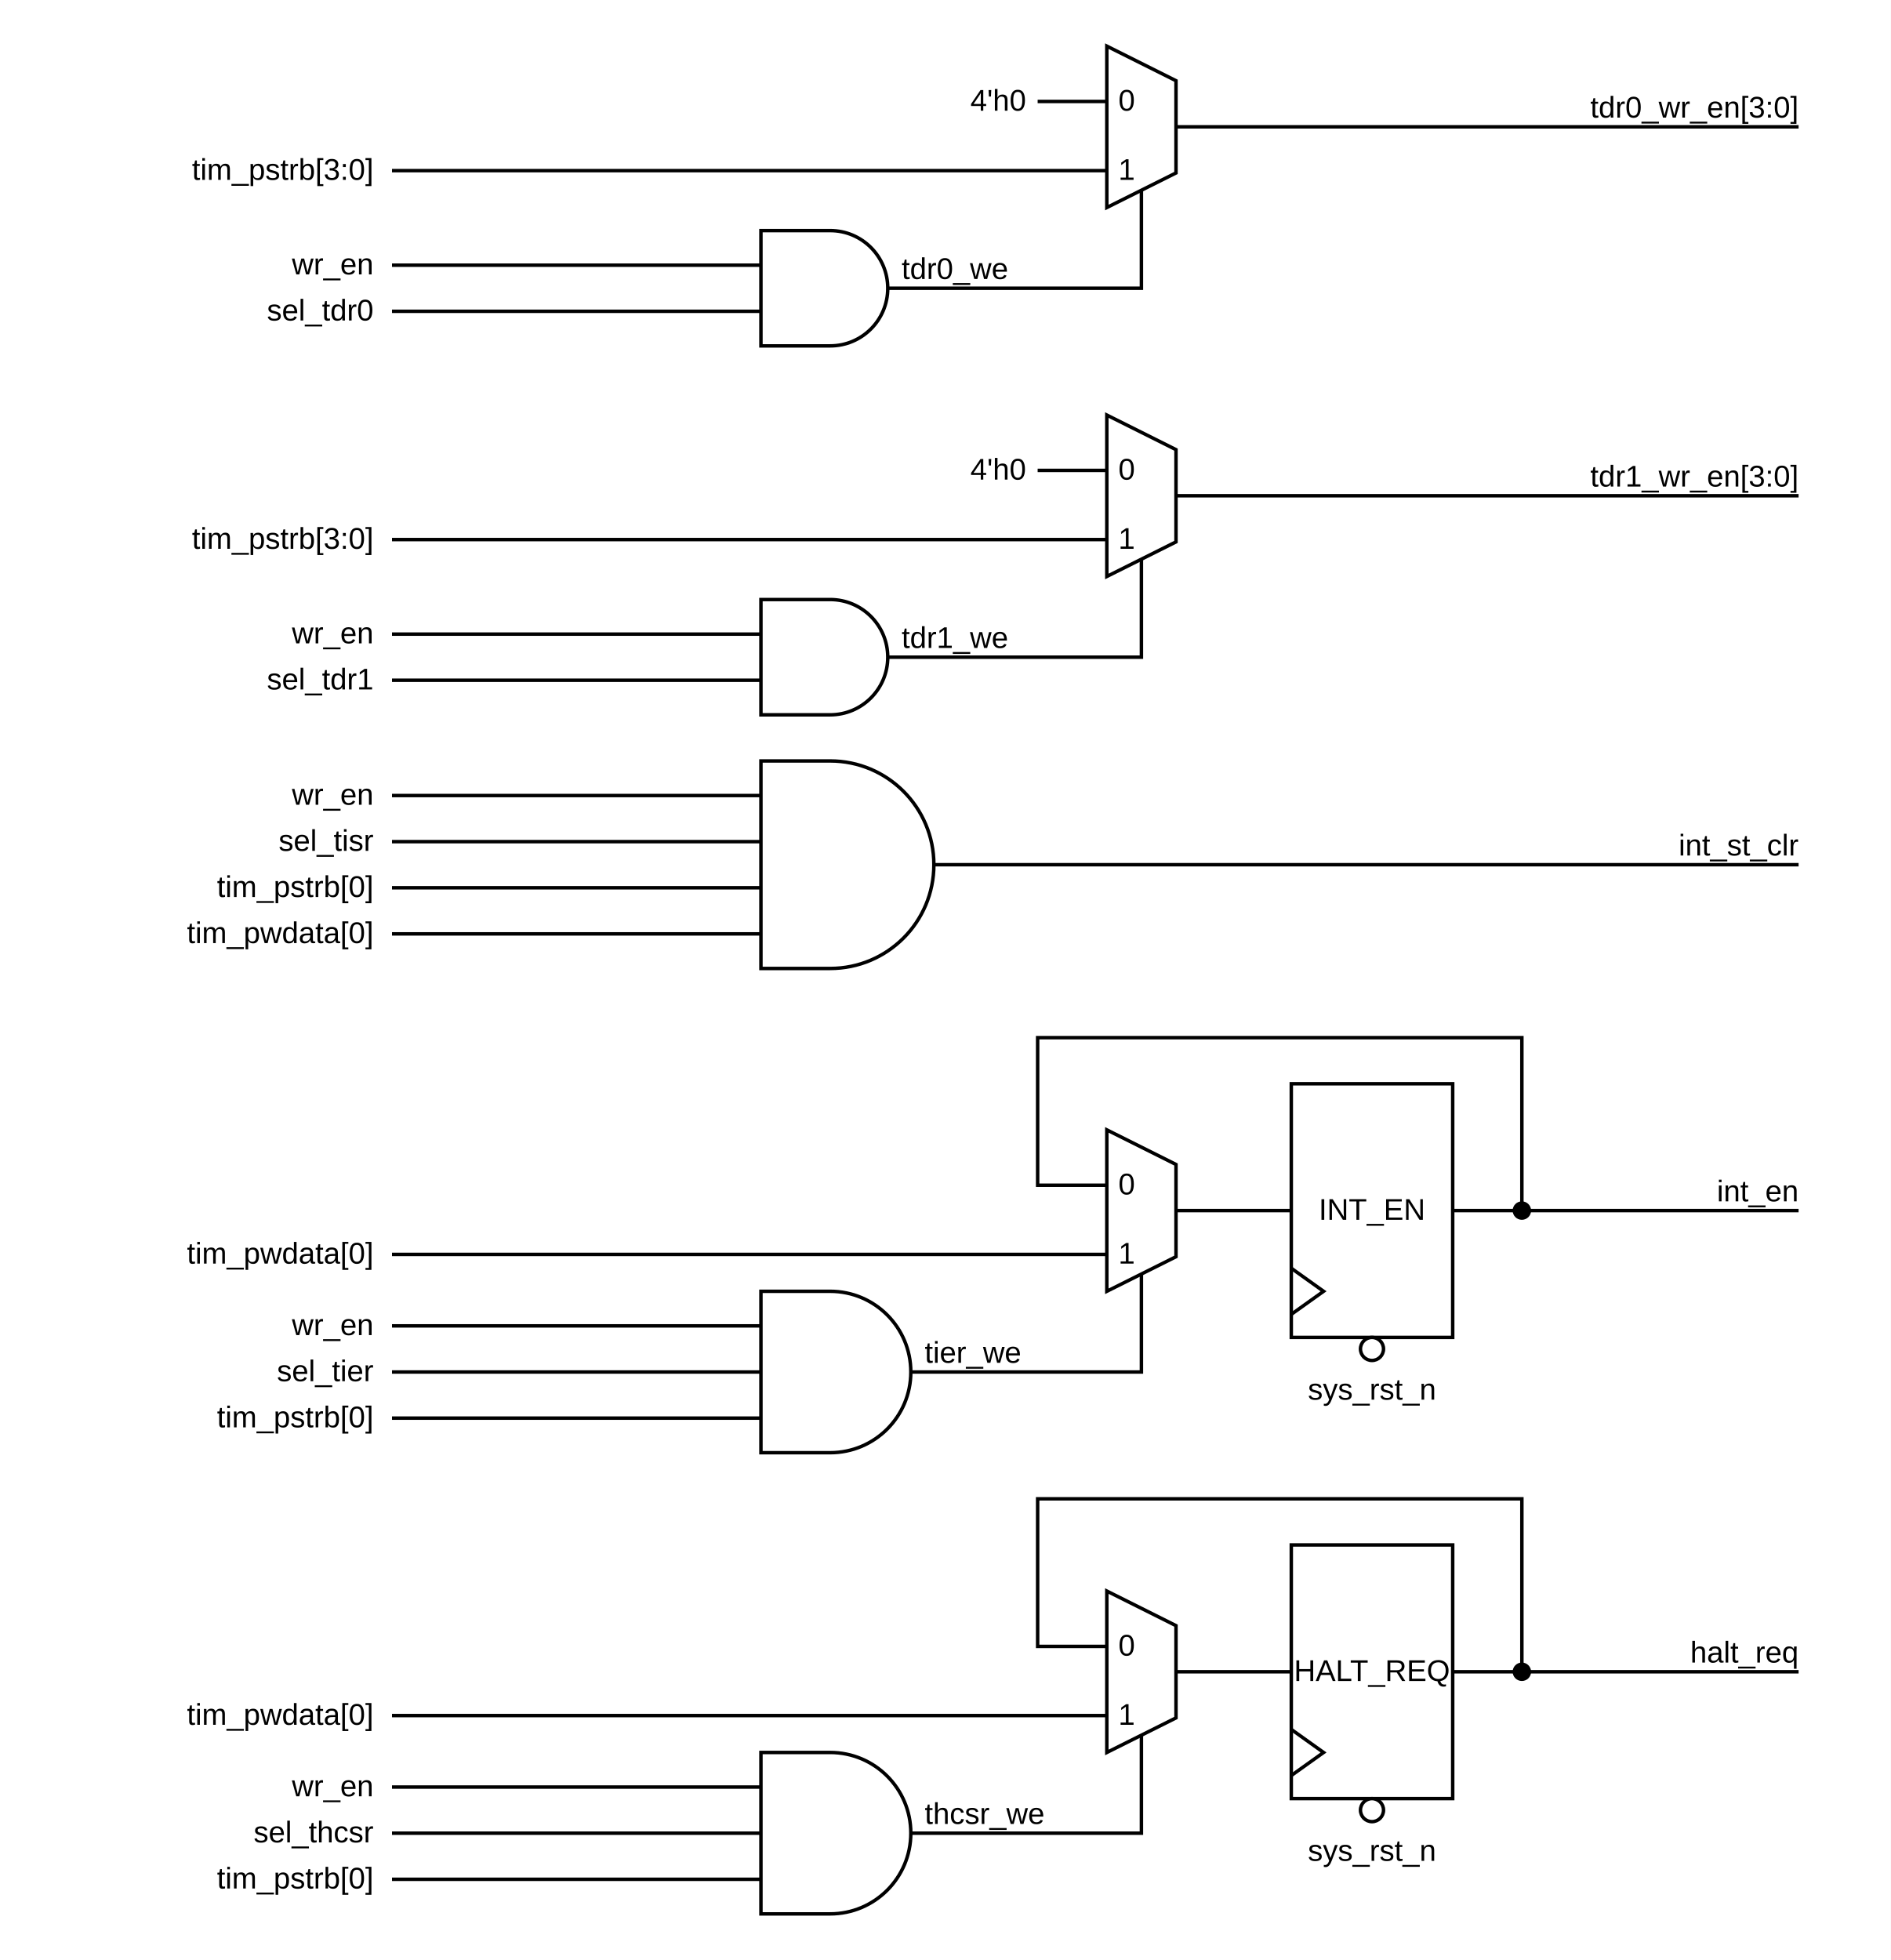
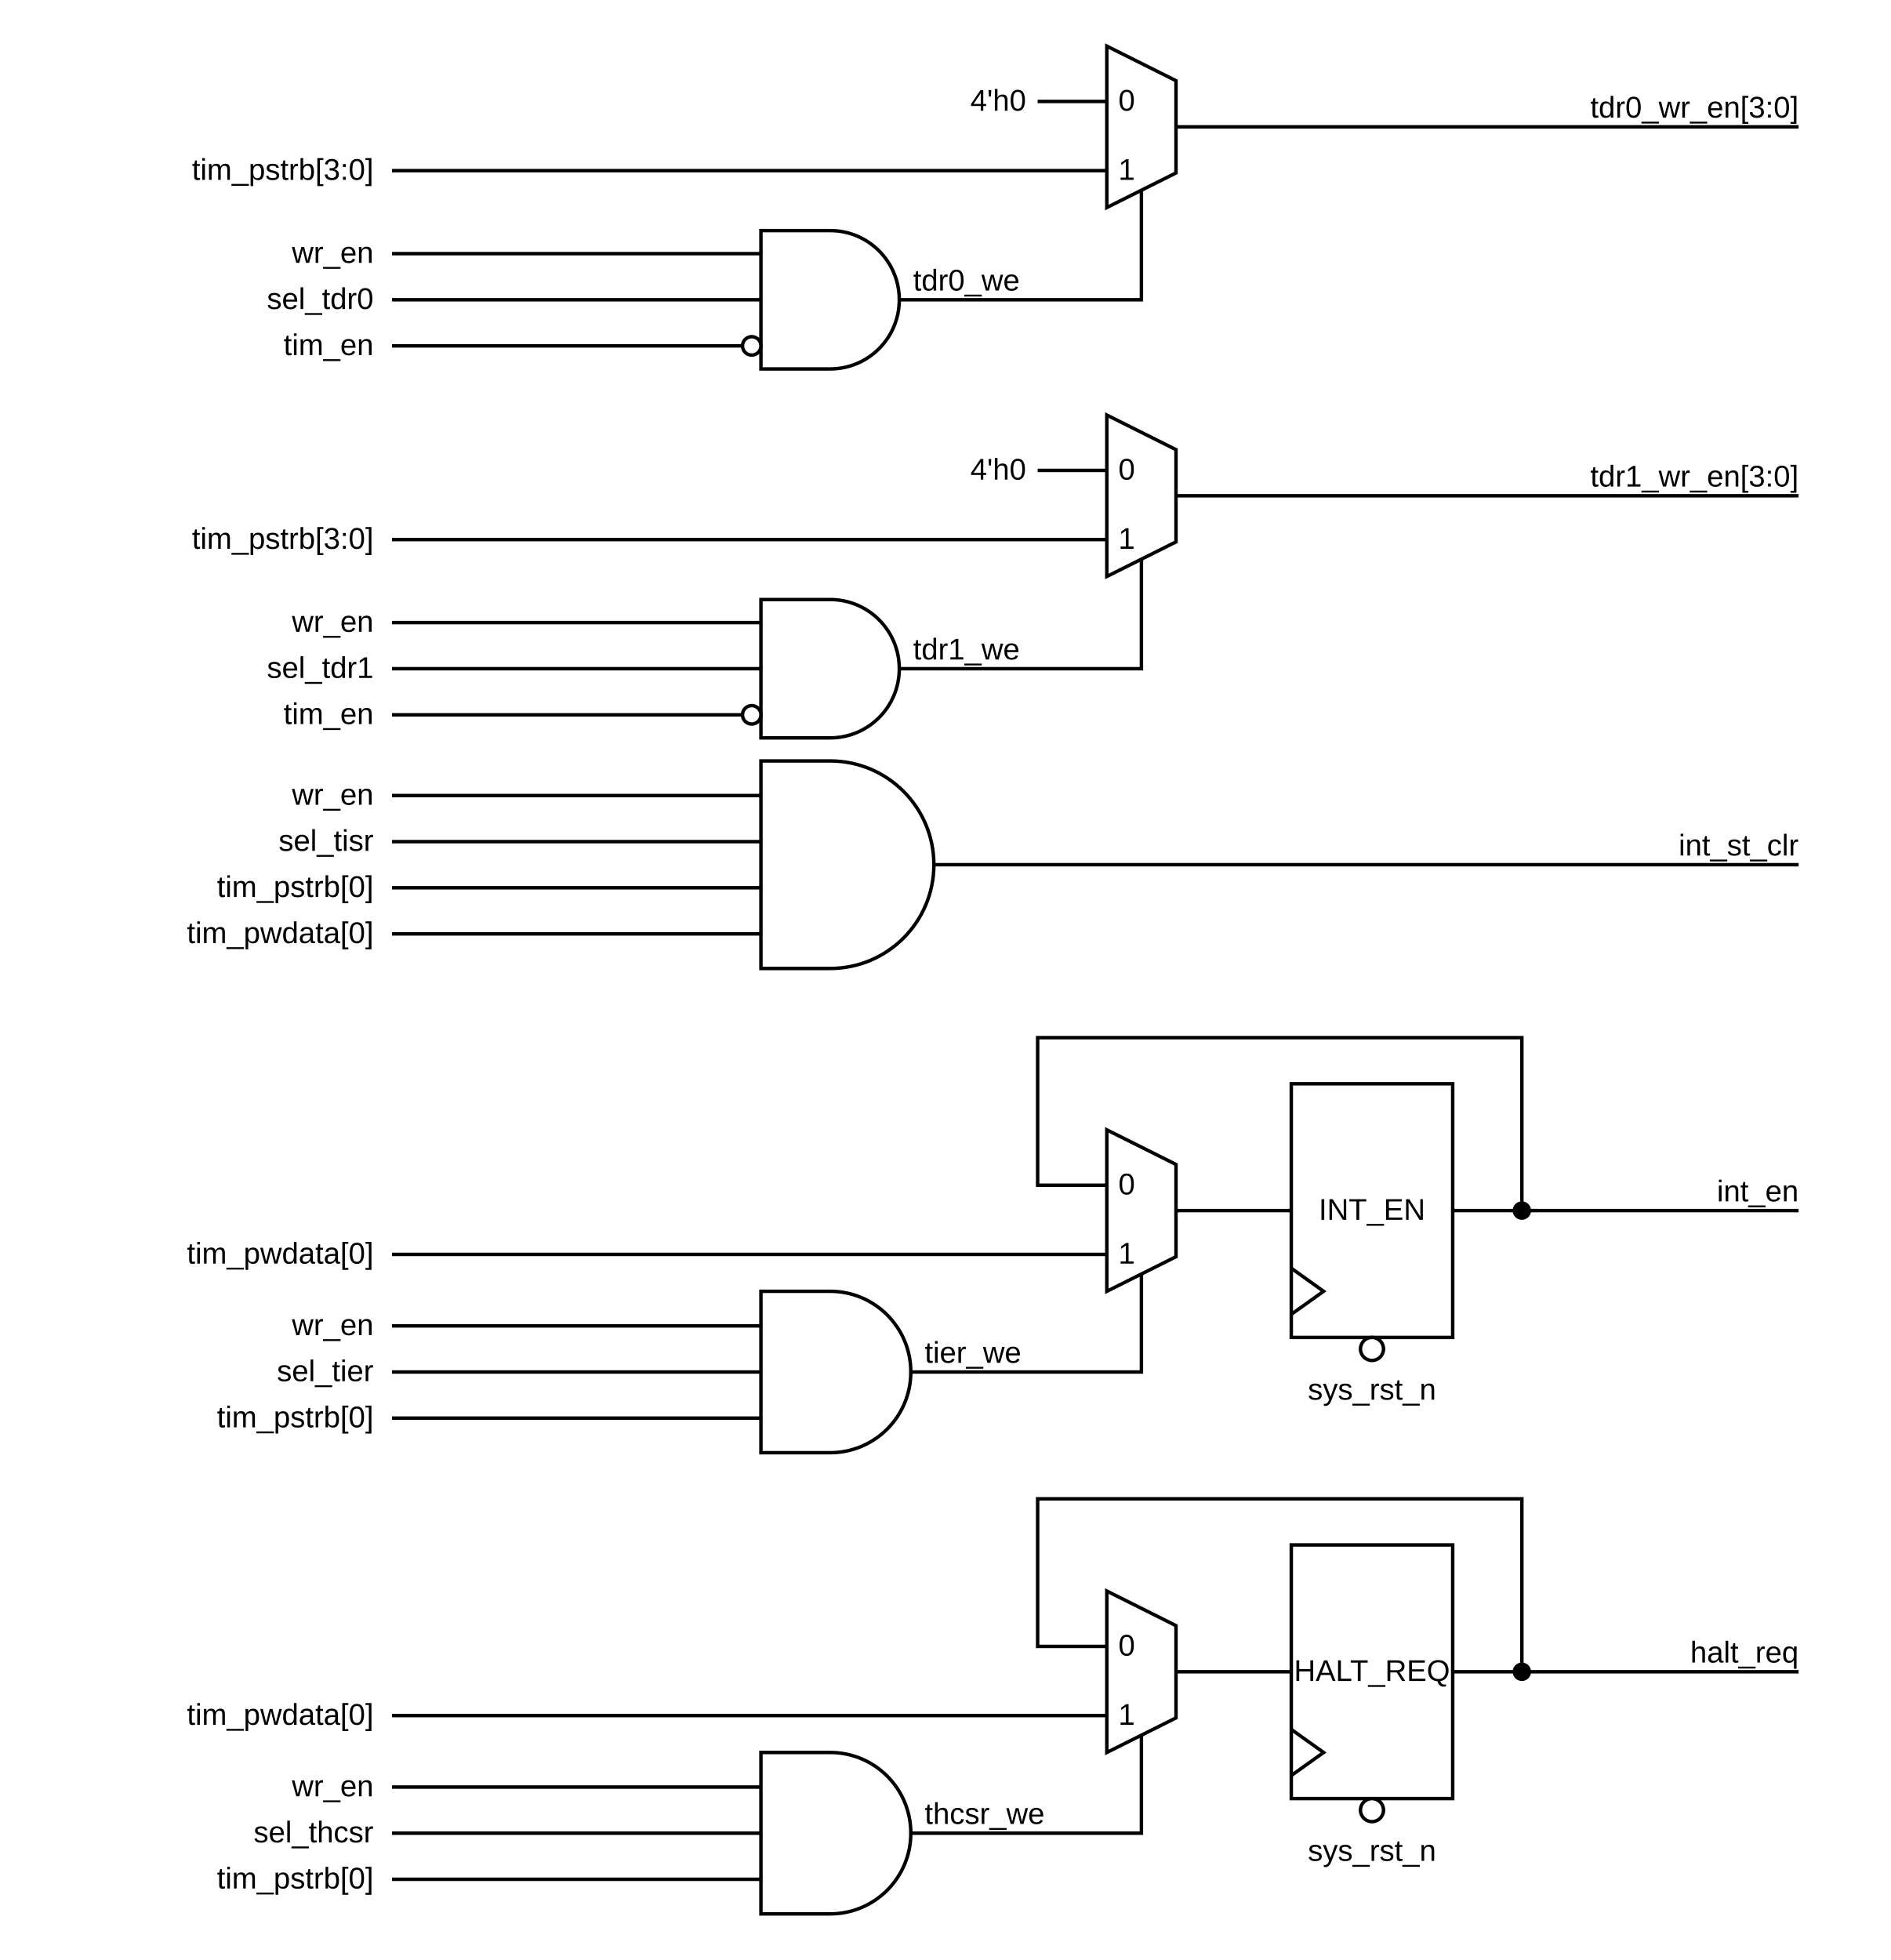
<svg xmlns="http://www.w3.org/2000/svg" width="820" height="850" viewBox="0 0 820 850" font-family="Calibri, Arial, sans-serif" font-size="13">
  <style>
    .w{fill:none;stroke:#000;stroke-width:1.5}
    .s{fill:#fff;stroke:#000;stroke-width:1.5}
    .dot{fill:#000}
    text{fill:#000}
  </style>
  <rect width="100%" height="100%" fill="#fff" />
  <g id="mux_tdr0">
    <path class="s" d="M480,20 L510,35 L510,75 L480,90 Z" />
    <text x="485" y="48">0</text>
    <text x="485" y="78">1</text>
  </g>
  <line class="w" x1="450" y1="44" x2="480" y2="44" />
  <text x="445" y="48" text-anchor="end">4'h0</text>
  <text x="162" y="78" text-anchor="end">tim_pstrb[3:0]</text>
  <line class="w" x1="170" y1="74" x2="480" y2="74" />
  <line class="w" x1="510" y1="55" x2="780" y2="55" />
  <text x="780" y="51" text-anchor="end">tdr0_wr_en[3:0]</text>
  <g id="gate_tdr0_we">
-     <path class="s" d="M330,100 H360 A25,25 0 0 1 360,150 H330 Z" />
+     <path class="s" d="M330,100 H360 A30,30 0 0 1 360,160 H330 Z" />
+     <circle class="s" cx="326" cy="150" r="4" />
  </g>
-   <text x="162" y="119" text-anchor="end">wr_en</text>
-   <line class="w" x1="170" y1="115" x2="330" y2="115" />
-   <text x="162" y="139" text-anchor="end">sel_tdr0</text>
-   <line class="w" x1="170" y1="135" x2="330" y2="135" />
-   <path class="w" d="M385,125 H495 V82.5" />
-   <text x="391" y="121">tdr0_we</text>
+   <text x="162" y="114" text-anchor="end">wr_en</text>
+   <line class="w" x1="170" y1="110" x2="330" y2="110" />
+   <text x="162" y="134" text-anchor="end">sel_tdr0</text>
+   <line class="w" x1="170" y1="130" x2="330" y2="130" />
+   <text x="162" y="154" text-anchor="end">tim_en</text>
+   <line class="w" x1="170" y1="150" x2="322" y2="150" />
+   <path class="w" d="M390,130 H495 V82.5" />
+   <text x="396" y="126">tdr0_we</text>
  <g id="mux_tdr1">
    <path class="s" d="M480,180 L510,195 L510,235 L480,250 Z" />
    <text x="485" y="208">0</text>
    <text x="485" y="238">1</text>
  </g>
  <line class="w" x1="450" y1="204" x2="480" y2="204" />
  <text x="445" y="208" text-anchor="end">4'h0</text>
  <text x="162" y="238" text-anchor="end">tim_pstrb[3:0]</text>
  <line class="w" x1="170" y1="234" x2="480" y2="234" />
  <line class="w" x1="510" y1="215" x2="780" y2="215" />
  <text x="780" y="211" text-anchor="end">tdr1_wr_en[3:0]</text>
  <g id="gate_tdr1_we">
-     <path class="s" d="M330,260 H360 A25,25 0 0 1 360,310 H330 Z" />
+     <path class="s" d="M330,260 H360 A30,30 0 0 1 360,320 H330 Z" />
+     <circle class="s" cx="326" cy="310" r="4" />
  </g>
-   <text x="162" y="279" text-anchor="end">wr_en</text>
-   <line class="w" x1="170" y1="275" x2="330" y2="275" />
-   <text x="162" y="299" text-anchor="end">sel_tdr1</text>
-   <line class="w" x1="170" y1="295" x2="330" y2="295" />
-   <path class="w" d="M385,285 H495 V242.5" />
-   <text x="391" y="281">tdr1_we</text>
+   <text x="162" y="274" text-anchor="end">wr_en</text>
+   <line class="w" x1="170" y1="270" x2="330" y2="270" />
+   <text x="162" y="294" text-anchor="end">sel_tdr1</text>
+   <line class="w" x1="170" y1="290" x2="330" y2="290" />
+   <text x="162" y="314" text-anchor="end">tim_en</text>
+   <line class="w" x1="170" y1="310" x2="322" y2="310" />
+   <path class="w" d="M390,290 H495 V242.5" />
+   <text x="396" y="286">tdr1_we</text>
  <g id="gate_int_st_clr">
    <path class="s" d="M330,330 H360 A45,45 0 0 1 360,420 H330 Z" />
  </g>
  <text x="162" y="349" text-anchor="end">wr_en</text>
  <line class="w" x1="170" y1="345" x2="330" y2="345" />
  <text x="162" y="369" text-anchor="end">sel_tisr</text>
  <line class="w" x1="170" y1="365" x2="330" y2="365" />
  <text x="162" y="389" text-anchor="end">tim_pstrb[0]</text>
  <line class="w" x1="170" y1="385" x2="330" y2="385" />
  <text x="162" y="409" text-anchor="end">tim_pwdata[0]</text>
  <line class="w" x1="170" y1="405" x2="330" y2="405" />
  <line class="w" x1="405" y1="375" x2="780" y2="375" />
  <text x="780" y="371" text-anchor="end">int_st_clr</text>
  <g id="mux_int_en">
    <path class="s" d="M480,490 L510,505 L510,545 L480,560 Z" />
    <text x="485" y="518">0</text>
    <text x="485" y="548">1</text>
  </g>
  <text x="162" y="548" text-anchor="end">tim_pwdata[0]</text>
  <line class="w" x1="170" y1="544" x2="480" y2="544" />
  <line class="w" x1="510" y1="525" x2="560" y2="525" />
  <g id="reg_int_en">
    <rect class="s" x="560" y="470" width="70" height="110" />
    <path class="w" d="M560,550 L574,560 L560,570" />
    <circle class="s" cx="595" cy="585" r="5" />
    <text x="595" y="529" text-anchor="middle">INT_EN</text>
  </g>
  <text x="595" y="607" text-anchor="middle">sys_rst_n</text>
  <line class="w" x1="630" y1="525" x2="780" y2="525" />
  <text x="780" y="521" text-anchor="end">int_en</text>
  <circle class="dot" cx="660" cy="525" r="4" />
  <path class="w" d="M660,525 V450 H450 V514 H480" />
  <g id="gate_tier_we">
    <path class="s" d="M330,560 H360 A35,35 0 0 1 360,630 H330 Z" />
  </g>
  <text x="162" y="579" text-anchor="end">wr_en</text>
  <line class="w" x1="170" y1="575" x2="330" y2="575" />
  <text x="162" y="599" text-anchor="end">sel_tier</text>
  <line class="w" x1="170" y1="595" x2="330" y2="595" />
  <text x="162" y="619" text-anchor="end">tim_pstrb[0]</text>
  <line class="w" x1="170" y1="615" x2="330" y2="615" />
  <path class="w" d="M395,595 H495 V552.5" />
  <text x="401" y="591">tier_we</text>
  <g id="mux_halt_req">
    <path class="s" d="M480,690 L510,705 L510,745 L480,760 Z" />
    <text x="485" y="718">0</text>
    <text x="485" y="748">1</text>
  </g>
  <text x="162" y="748" text-anchor="end">tim_pwdata[0]</text>
  <line class="w" x1="170" y1="744" x2="480" y2="744" />
  <line class="w" x1="510" y1="725" x2="560" y2="725" />
  <g id="reg_halt_req">
    <rect class="s" x="560" y="670" width="70" height="110" />
    <path class="w" d="M560,750 L574,760 L560,770" />
    <circle class="s" cx="595" cy="785" r="5" />
    <text x="595" y="729" text-anchor="middle">HALT_REQ</text>
  </g>
  <text x="595" y="807" text-anchor="middle">sys_rst_n</text>
  <line class="w" x1="630" y1="725" x2="780" y2="725" />
  <text x="780" y="721" text-anchor="end">halt_req</text>
  <circle class="dot" cx="660" cy="725" r="4" />
  <path class="w" d="M660,725 V650 H450 V714 H480" />
  <g id="gate_thcsr_we">
    <path class="s" d="M330,760 H360 A35,35 0 0 1 360,830 H330 Z" />
  </g>
  <text x="162" y="779" text-anchor="end">wr_en</text>
  <line class="w" x1="170" y1="775" x2="330" y2="775" />
  <text x="162" y="799" text-anchor="end">sel_thcsr</text>
  <line class="w" x1="170" y1="795" x2="330" y2="795" />
  <text x="162" y="819" text-anchor="end">tim_pstrb[0]</text>
  <line class="w" x1="170" y1="815" x2="330" y2="815" />
  <path class="w" d="M395,795 H495 V752.5" />
  <text x="401" y="791">thcsr_we</text>
</svg>
